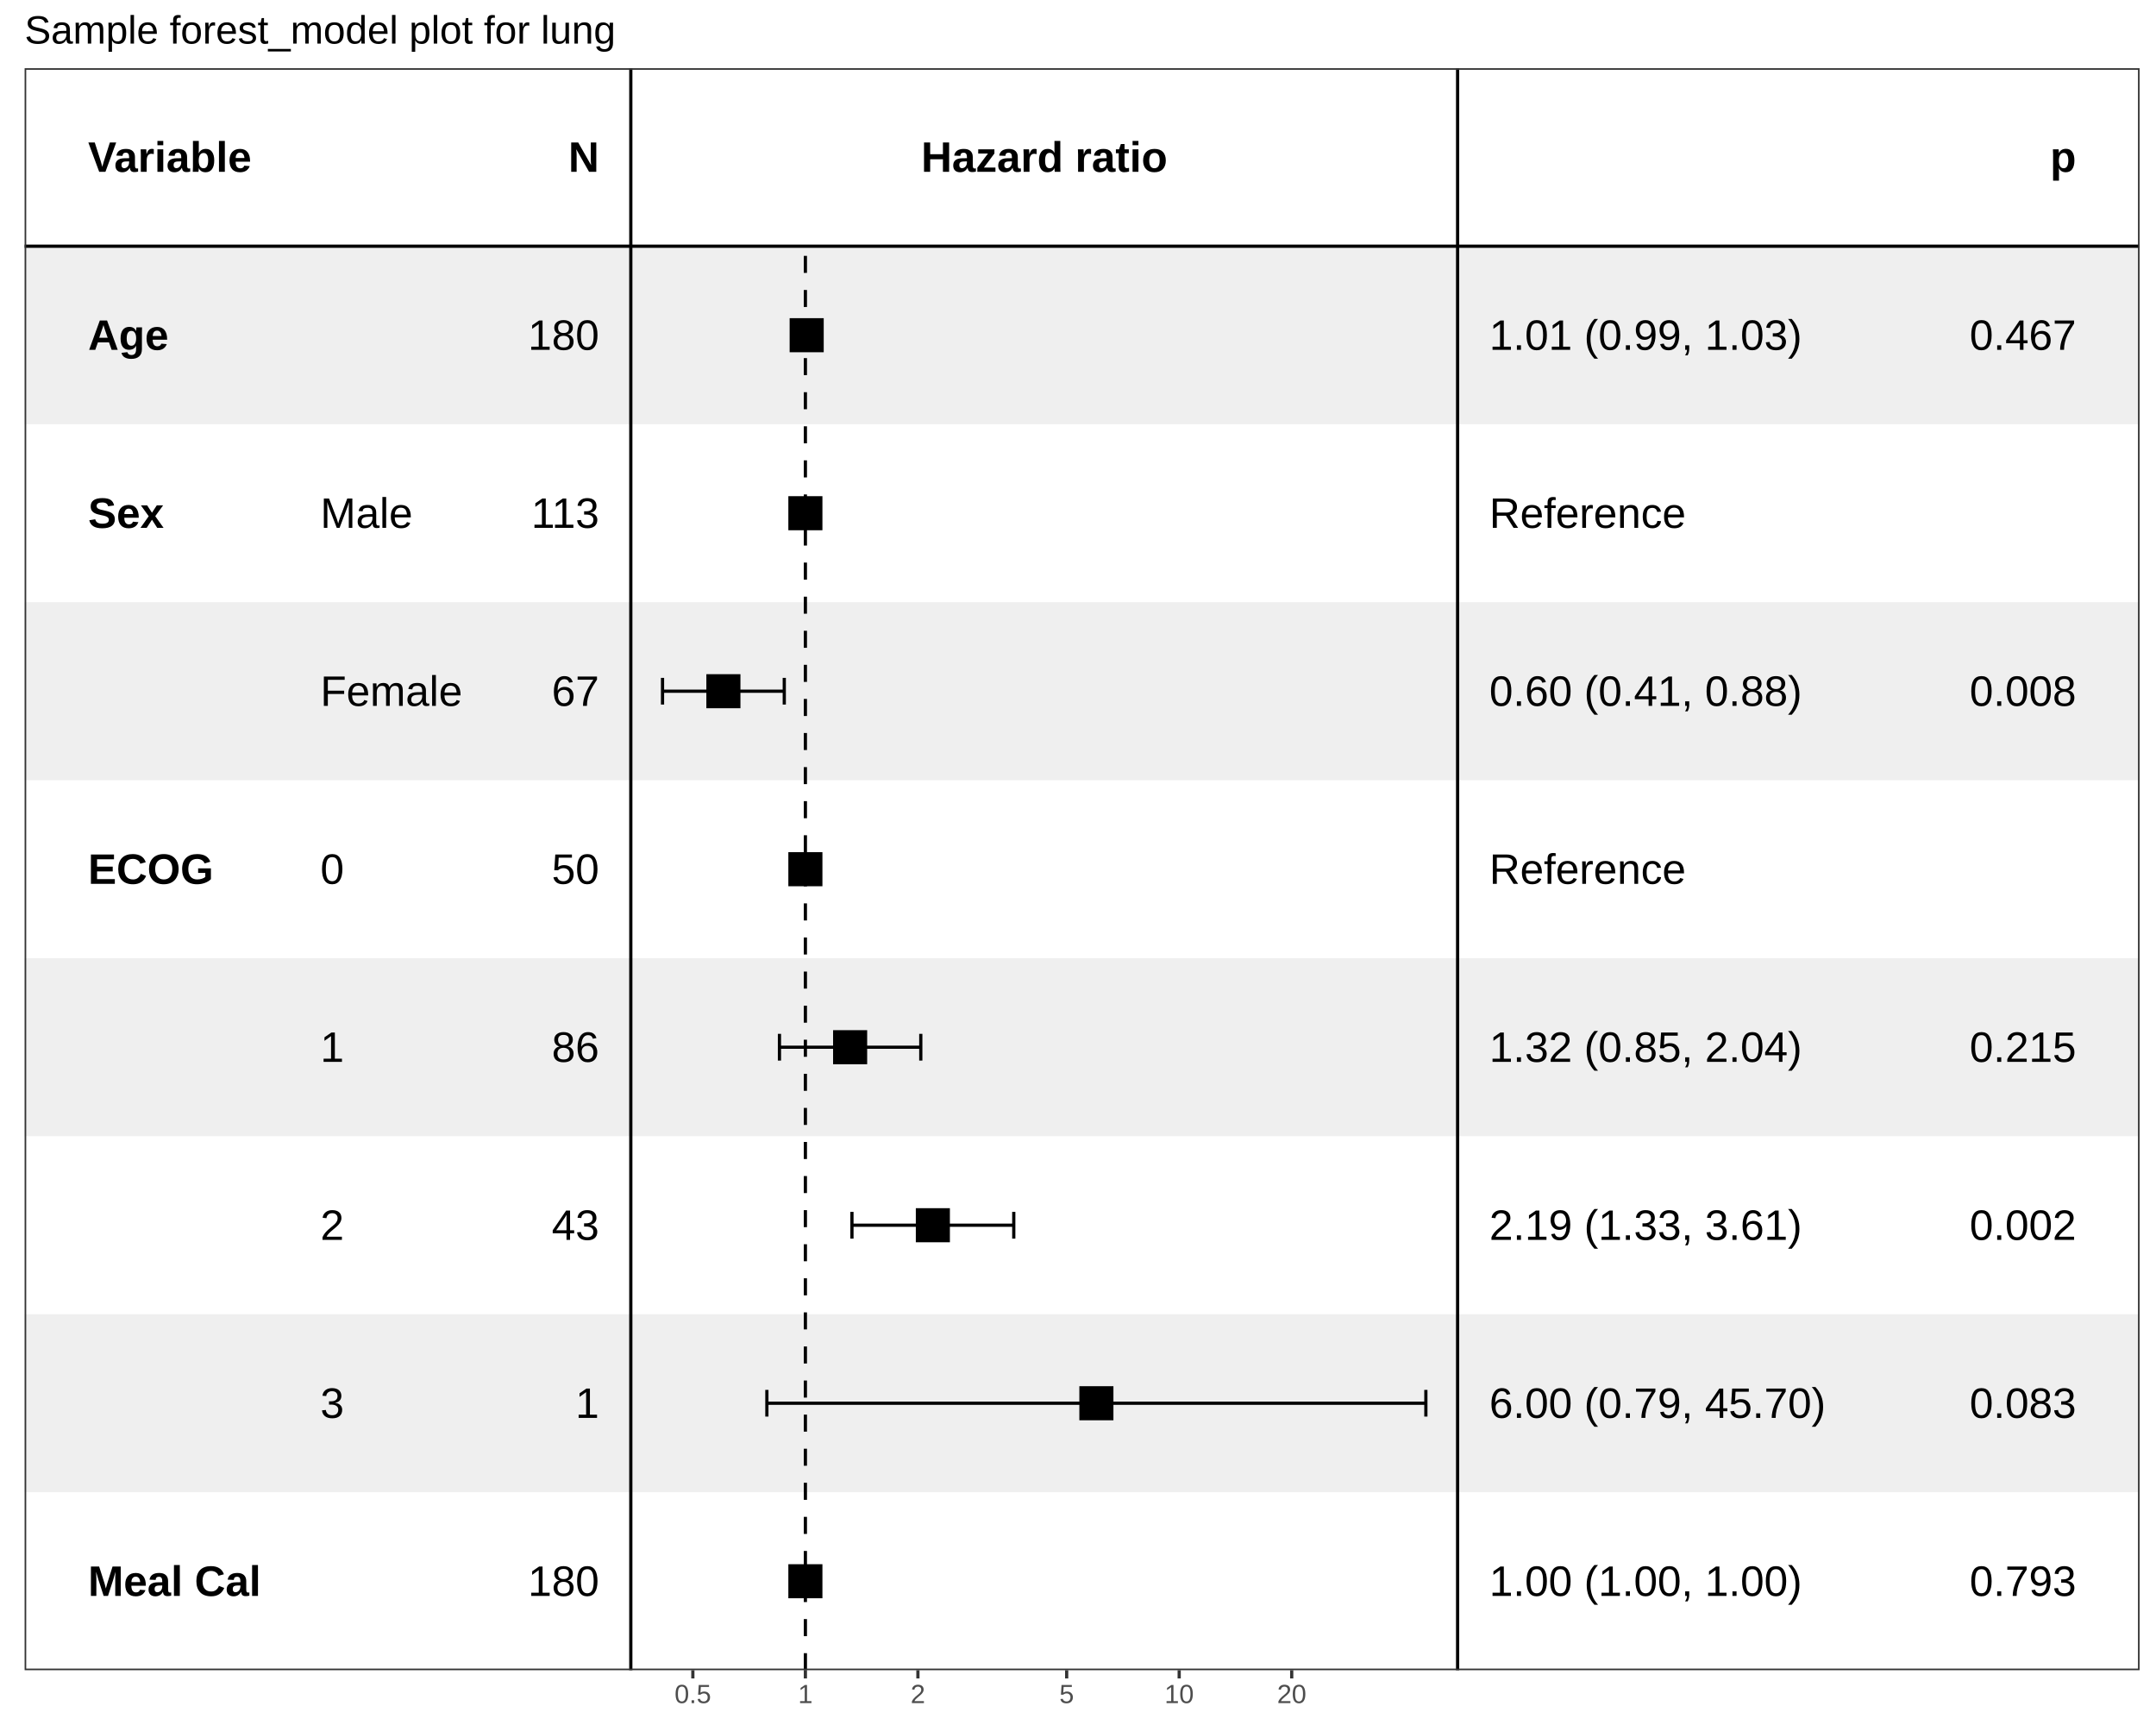
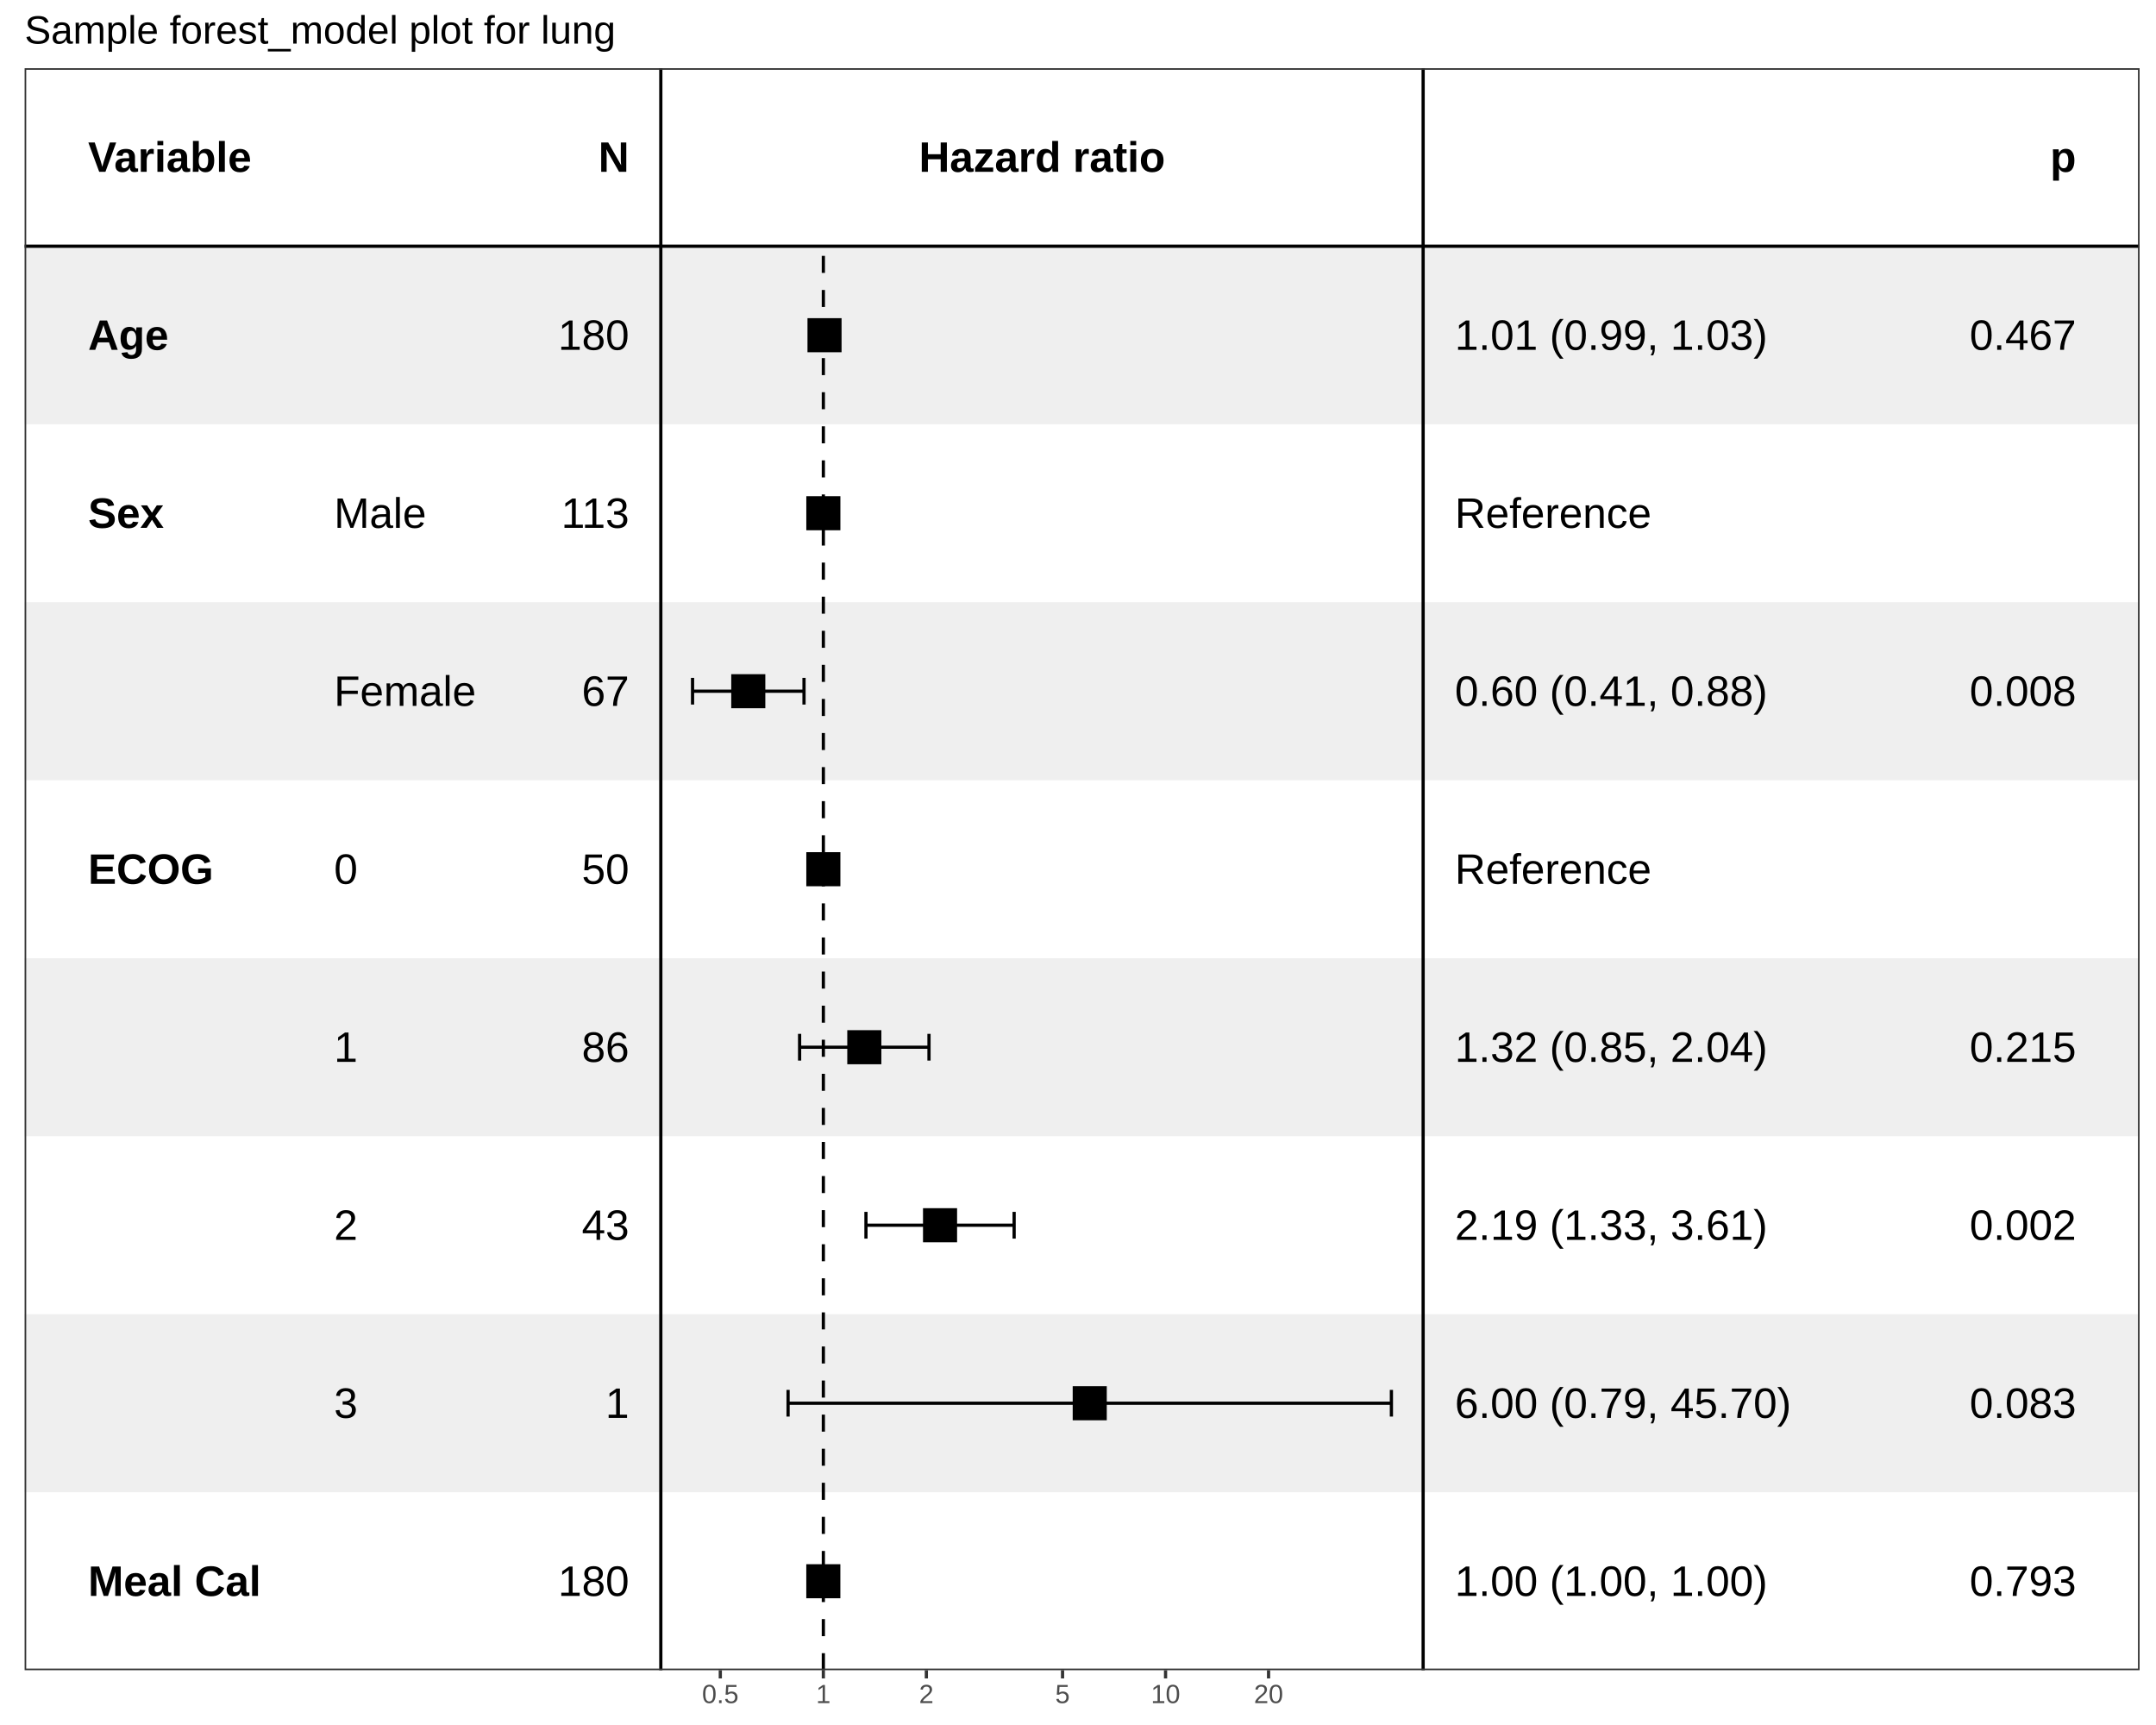
<svg xmlns="http://www.w3.org/2000/svg" viewBox="0 0 720.00 576.00">
  <defs>
    <style type="text/css">
    line, polyline, polygon, path, rect, circle {
      fill: none;
      stroke: #000000;
      stroke-linecap: round;
      stroke-linejoin: round;
      stroke-miterlimit: 10.00;
    }
  </style>
  </defs>
  <rect width="100%" height="100%" style="stroke: none; fill: #FFFFFF;" />
  <rect x="0.00" y="0.00" width="720.00" height="576.00" style="stroke-width: 1.07; stroke: #FFFFFF; fill: #FFFFFF;" />
  <defs>
    <clipPath id="cpOC4yMnw3MTQuNTJ8NTU3LjcxfDIyLjc3">
      <rect x="8.22" y="22.77" width="706.30" height="534.94" />
    </clipPath>
  </defs>
  <rect x="8.22" y="22.77" width="706.30" height="534.94" style="stroke-width: 1.07; stroke: none; fill: #FFFFFF;" clip-path="url(#cpOC4yMnw3MTQuNTJ8NTU3LjcxfDIyLjc3)" />
  <rect x="8.22" y="82.21" width="706.30" height="59.44" style="stroke-width: 1.07; stroke: none; stroke-linecap: square; stroke-linejoin: miter; fill: #EFEFEF;" clip-path="url(#cpOC4yMnw3MTQuNTJ8NTU3LjcxfDIyLjc3)" />
  <rect x="8.22" y="201.09" width="706.30" height="59.44" style="stroke-width: 1.07; stroke: none; stroke-linecap: square; stroke-linejoin: miter; fill: #EFEFEF;" clip-path="url(#cpOC4yMnw3MTQuNTJ8NTU3LjcxfDIyLjc3)" />
  <rect x="8.22" y="319.96" width="706.30" height="59.44" style="stroke-width: 1.07; stroke: none; stroke-linecap: square; stroke-linejoin: miter; fill: #EFEFEF;" clip-path="url(#cpOC4yMnw3MTQuNTJ8NTU3LjcxfDIyLjc3)" />
  <rect x="8.22" y="438.84" width="706.30" height="59.44" style="stroke-width: 1.07; stroke: none; stroke-linecap: square; stroke-linejoin: miter; fill: #EFEFEF;" clip-path="url(#cpOC4yMnw3MTQuNTJ8NTU3LjcxfDIyLjc3)" />
-   <polygon points="263.70,117.62 275.08,117.62 275.08,106.24 263.70,106.24 " style="stroke-width: 0.71; stroke: none; fill: #000000;" clip-path="url(#cpOC4yMnw3MTQuNTJ8NTU3LjcxfDIyLjc3)" />
-   <polygon points="263.27,177.06 274.65,177.06 274.65,165.68 263.27,165.68 " style="stroke-width: 0.71; stroke: none; fill: #000000;" clip-path="url(#cpOC4yMnw3MTQuNTJ8NTU3LjcxfDIyLjc3)" />
-   <polygon points="235.89,236.49 247.27,236.49 247.27,225.12 235.89,225.12 " style="stroke-width: 0.71; stroke: none; fill: #000000;" clip-path="url(#cpOC4yMnw3MTQuNTJ8NTU3LjcxfDIyLjc3)" />
-   <polygon points="263.27,295.93 274.65,295.93 274.65,284.55 263.27,284.55 " style="stroke-width: 0.71; stroke: none; fill: #000000;" clip-path="url(#cpOC4yMnw3MTQuNTJ8NTU3LjcxfDIyLjc3)" />
-   <polygon points="278.21,355.37 289.59,355.37 289.59,343.99 278.21,343.99 " style="stroke-width: 0.71; stroke: none; fill: #000000;" clip-path="url(#cpOC4yMnw3MTQuNTJ8NTU3LjcxfDIyLjc3)" />
-   <polygon points="305.84,414.81 317.22,414.81 317.22,403.43 305.84,403.43 " style="stroke-width: 0.71; stroke: none; fill: #000000;" clip-path="url(#cpOC4yMnw3MTQuNTJ8NTU3LjcxfDIyLjc3)" />
-   <polygon points="360.45,474.25 371.83,474.25 371.83,462.87 360.45,462.87 " style="stroke-width: 0.71; stroke: none; fill: #000000;" clip-path="url(#cpOC4yMnw3MTQuNTJ8NTU3LjcxfDIyLjc3)" />
-   <polygon points="263.27,533.68 274.65,533.68 274.65,522.31 263.27,522.31 " style="stroke-width: 0.71; stroke: none; fill: #000000;" clip-path="url(#cpOC4yMnw3MTQuNTJ8NTU3LjcxfDIyLjc3)" />
-   <polyline points="270.53,116.39 270.53,107.47 " style="stroke-width: 1.07; stroke-linecap: butt;" clip-path="url(#cpOC4yMnw3MTQuNTJ8NTU3LjcxfDIyLjc3)" />
-   <polyline points="270.53,111.93 268.24,111.93 " style="stroke-width: 1.07; stroke-linecap: butt;" clip-path="url(#cpOC4yMnw3MTQuNTJ8NTU3LjcxfDIyLjc3)" />
-   <polyline points="268.24,116.39 268.24,107.47 " style="stroke-width: 1.07; stroke-linecap: butt;" clip-path="url(#cpOC4yMnw3MTQuNTJ8NTU3LjcxfDIyLjc3)" />
-   <polyline points="261.91,235.26 261.91,226.35 " style="stroke-width: 1.07; stroke-linecap: butt;" clip-path="url(#cpOC4yMnw3MTQuNTJ8NTU3LjcxfDIyLjc3)" />
-   <polyline points="261.91,230.80 221.25,230.80 " style="stroke-width: 1.07; stroke-linecap: butt;" clip-path="url(#cpOC4yMnw3MTQuNTJ8NTU3LjcxfDIyLjc3)" />
-   <polyline points="221.25,235.26 221.25,226.35 " style="stroke-width: 1.07; stroke-linecap: butt;" clip-path="url(#cpOC4yMnw3MTQuNTJ8NTU3LjcxfDIyLjc3)" />
-   <polyline points="307.50,354.14 307.50,345.22 " style="stroke-width: 1.07; stroke-linecap: butt;" clip-path="url(#cpOC4yMnw3MTQuNTJ8NTU3LjcxfDIyLjc3)" />
-   <polyline points="307.50,349.68 260.30,349.68 " style="stroke-width: 1.07; stroke-linecap: butt;" clip-path="url(#cpOC4yMnw3MTQuNTJ8NTU3LjcxfDIyLjc3)" />
-   <polyline points="260.30,354.14 260.30,345.22 " style="stroke-width: 1.07; stroke-linecap: butt;" clip-path="url(#cpOC4yMnw3MTQuNTJ8NTU3LjcxfDIyLjc3)" />
-   <polyline points="338.55,413.58 338.55,404.66 " style="stroke-width: 1.07; stroke-linecap: butt;" clip-path="url(#cpOC4yMnw3MTQuNTJ8NTU3LjcxfDIyLjc3)" />
-   <polyline points="338.55,409.12 284.51,409.12 " style="stroke-width: 1.07; stroke-linecap: butt;" clip-path="url(#cpOC4yMnw3MTQuNTJ8NTU3LjcxfDIyLjc3)" />
-   <polyline points="284.51,413.58 284.51,404.66 " style="stroke-width: 1.07; stroke-linecap: butt;" clip-path="url(#cpOC4yMnw3MTQuNTJ8NTU3LjcxfDIyLjc3)" />
-   <polyline points="476.17,473.01 476.17,464.10 " style="stroke-width: 1.07; stroke-linecap: butt;" clip-path="url(#cpOC4yMnw3MTQuNTJ8NTU3LjcxfDIyLjc3)" />
-   <polyline points="476.17,468.56 256.10,468.56 " style="stroke-width: 1.07; stroke-linecap: butt;" clip-path="url(#cpOC4yMnw3MTQuNTJ8NTU3LjcxfDIyLjc3)" />
-   <polyline points="256.10,473.01 256.10,464.10 " style="stroke-width: 1.07; stroke-linecap: butt;" clip-path="url(#cpOC4yMnw3MTQuNTJ8NTU3LjcxfDIyLjc3)" />
-   <polyline points="268.98,532.45 268.98,523.54 " style="stroke-width: 1.07; stroke-linecap: butt;" clip-path="url(#cpOC4yMnw3MTQuNTJ8NTU3LjcxfDIyLjc3)" />
-   <polyline points="268.98,528.00 268.93,528.00 " style="stroke-width: 1.07; stroke-linecap: butt;" clip-path="url(#cpOC4yMnw3MTQuNTJ8NTU3LjcxfDIyLjc3)" />
-   <polyline points="268.93,532.45 268.93,523.54 " style="stroke-width: 1.07; stroke-linecap: butt;" clip-path="url(#cpOC4yMnw3MTQuNTJ8NTU3LjcxfDIyLjc3)" />
-   <line x1="210.66" y1="557.71" x2="210.66" y2="22.77" style="stroke-width: 1.07; stroke-linecap: butt;" clip-path="url(#cpOC4yMnw3MTQuNTJ8NTU3LjcxfDIyLjc3)" />
-   <line x1="268.96" y1="557.71" x2="268.96" y2="82.21" style="stroke-width: 1.07; stroke-dasharray: 5.69,5.69; stroke-linecap: butt;" clip-path="url(#cpOC4yMnw3MTQuNTJ8NTU3LjcxfDIyLjc3)" />
-   <line x1="486.77" y1="557.71" x2="486.77" y2="22.77" style="stroke-width: 1.07; stroke-linecap: butt;" clip-path="url(#cpOC4yMnw3MTQuNTJ8NTU3LjcxfDIyLjc3)" />
+   <polygon points="269.66,117.62 281.04,117.62 281.04,106.24 269.66,106.24 " style="stroke-width: 0.71; stroke: none; fill: #000000;" clip-path="url(#cpOC4yMnw3MTQuNTJ8NTU3LjcxfDIyLjc3)" />
+   <polygon points="269.27,177.06 280.65,177.06 280.65,165.68 269.27,165.68 " style="stroke-width: 0.71; stroke: none; fill: #000000;" clip-path="url(#cpOC4yMnw3MTQuNTJ8NTU3LjcxfDIyLjc3)" />
+   <polygon points="244.20,236.49 255.58,236.49 255.58,225.12 244.20,225.12 " style="stroke-width: 0.71; stroke: none; fill: #000000;" clip-path="url(#cpOC4yMnw3MTQuNTJ8NTU3LjcxfDIyLjc3)" />
+   <polygon points="269.27,295.93 280.65,295.93 280.65,284.55 269.27,284.55 " style="stroke-width: 0.71; stroke: none; fill: #000000;" clip-path="url(#cpOC4yMnw3MTQuNTJ8NTU3LjcxfDIyLjc3)" />
+   <polygon points="282.95,355.37 294.33,355.37 294.33,343.99 282.95,343.99 " style="stroke-width: 0.71; stroke: none; fill: #000000;" clip-path="url(#cpOC4yMnw3MTQuNTJ8NTU3LjcxfDIyLjc3)" />
+   <polygon points="308.24,414.81 319.62,414.81 319.62,403.43 308.24,403.43 " style="stroke-width: 0.71; stroke: none; fill: #000000;" clip-path="url(#cpOC4yMnw3MTQuNTJ8NTU3LjcxfDIyLjc3)" />
+   <polygon points="358.23,474.25 369.61,474.25 369.61,462.87 358.23,462.87 " style="stroke-width: 0.71; stroke: none; fill: #000000;" clip-path="url(#cpOC4yMnw3MTQuNTJ8NTU3LjcxfDIyLjc3)" />
+   <polygon points="269.26,533.68 280.64,533.68 280.64,522.31 269.26,522.31 " style="stroke-width: 0.71; stroke: none; fill: #000000;" clip-path="url(#cpOC4yMnw3MTQuNTJ8NTU3LjcxfDIyLjc3)" />
+   <polyline points="276.40,116.39 276.40,107.47 " style="stroke-width: 1.07; stroke-linecap: butt;" clip-path="url(#cpOC4yMnw3MTQuNTJ8NTU3LjcxfDIyLjc3)" />
+   <polyline points="276.40,111.93 274.30,111.93 " style="stroke-width: 1.07; stroke-linecap: butt;" clip-path="url(#cpOC4yMnw3MTQuNTJ8NTU3LjcxfDIyLjc3)" />
+   <polyline points="274.30,116.39 274.30,107.47 " style="stroke-width: 1.07; stroke-linecap: butt;" clip-path="url(#cpOC4yMnw3MTQuNTJ8NTU3LjcxfDIyLjc3)" />
+   <polyline points="268.50,235.26 268.50,226.35 " style="stroke-width: 1.07; stroke-linecap: butt;" clip-path="url(#cpOC4yMnw3MTQuNTJ8NTU3LjcxfDIyLjc3)" />
+   <polyline points="268.50,230.80 231.28,230.80 " style="stroke-width: 1.07; stroke-linecap: butt;" clip-path="url(#cpOC4yMnw3MTQuNTJ8NTU3LjcxfDIyLjc3)" />
+   <polyline points="231.28,235.26 231.28,226.35 " style="stroke-width: 1.07; stroke-linecap: butt;" clip-path="url(#cpOC4yMnw3MTQuNTJ8NTU3LjcxfDIyLjc3)" />
+   <polyline points="310.24,354.14 310.24,345.22 " style="stroke-width: 1.07; stroke-linecap: butt;" clip-path="url(#cpOC4yMnw3MTQuNTJ8NTU3LjcxfDIyLjc3)" />
+   <polyline points="310.24,349.68 267.03,349.68 " style="stroke-width: 1.07; stroke-linecap: butt;" clip-path="url(#cpOC4yMnw3MTQuNTJ8NTU3LjcxfDIyLjc3)" />
+   <polyline points="267.03,354.14 267.03,345.22 " style="stroke-width: 1.07; stroke-linecap: butt;" clip-path="url(#cpOC4yMnw3MTQuNTJ8NTU3LjcxfDIyLjc3)" />
+   <polyline points="338.67,413.58 338.67,404.66 " style="stroke-width: 1.07; stroke-linecap: butt;" clip-path="url(#cpOC4yMnw3MTQuNTJ8NTU3LjcxfDIyLjc3)" />
+   <polyline points="338.67,409.12 289.19,409.12 " style="stroke-width: 1.07; stroke-linecap: butt;" clip-path="url(#cpOC4yMnw3MTQuNTJ8NTU3LjcxfDIyLjc3)" />
+   <polyline points="289.19,413.58 289.19,404.66 " style="stroke-width: 1.07; stroke-linecap: butt;" clip-path="url(#cpOC4yMnw3MTQuNTJ8NTU3LjcxfDIyLjc3)" />
+   <polyline points="464.66,473.01 464.66,464.10 " style="stroke-width: 1.07; stroke-linecap: butt;" clip-path="url(#cpOC4yMnw3MTQuNTJ8NTU3LjcxfDIyLjc3)" />
+   <polyline points="464.66,468.56 263.18,468.56 " style="stroke-width: 1.07; stroke-linecap: butt;" clip-path="url(#cpOC4yMnw3MTQuNTJ8NTU3LjcxfDIyLjc3)" />
+   <polyline points="263.18,473.01 263.18,464.10 " style="stroke-width: 1.07; stroke-linecap: butt;" clip-path="url(#cpOC4yMnw3MTQuNTJ8NTU3LjcxfDIyLjc3)" />
+   <polyline points="274.98,532.45 274.98,523.54 " style="stroke-width: 1.07; stroke-linecap: butt;" clip-path="url(#cpOC4yMnw3MTQuNTJ8NTU3LjcxfDIyLjc3)" />
+   <polyline points="274.98,528.00 274.93,528.00 " style="stroke-width: 1.07; stroke-linecap: butt;" clip-path="url(#cpOC4yMnw3MTQuNTJ8NTU3LjcxfDIyLjc3)" />
+   <polyline points="274.93,532.45 274.93,523.54 " style="stroke-width: 1.07; stroke-linecap: butt;" clip-path="url(#cpOC4yMnw3MTQuNTJ8NTU3LjcxfDIyLjc3)" />
+   <line x1="220.68" y1="557.71" x2="220.68" y2="22.77" style="stroke-width: 1.07; stroke-linecap: butt;" clip-path="url(#cpOC4yMnw3MTQuNTJ8NTU3LjcxfDIyLjc3)" />
+   <line x1="274.96" y1="557.71" x2="274.96" y2="82.21" style="stroke-width: 1.07; stroke-dasharray: 5.69,5.69; stroke-linecap: butt;" clip-path="url(#cpOC4yMnw3MTQuNTJ8NTU3LjcxfDIyLjc3)" />
+   <line x1="475.26" y1="557.71" x2="475.26" y2="22.77" style="stroke-width: 1.07; stroke-linecap: butt;" clip-path="url(#cpOC4yMnw3MTQuNTJ8NTU3LjcxfDIyLjc3)" />
  <g clip-path="url(#cpOC4yMnw3MTQuNTJ8NTU3LjcxfDIyLjc3)">
    <text x="29.41" y="116.82" style="font-size: 14.23px; font-weight: bold; font-family: Liberation Sans;" textLength="26.86px" lengthAdjust="spacingAndGlyphs">Age</text>
  </g>
  <g clip-path="url(#cpOC4yMnw3MTQuNTJ8NTU3LjcxfDIyLjc3)">
    <text x="29.41" y="176.26" style="font-size: 14.23px; font-weight: bold; font-family: Liberation Sans;" textLength="25.30px" lengthAdjust="spacingAndGlyphs">Sex</text>
  </g>
  <g clip-path="url(#cpOC4yMnw3MTQuNTJ8NTU3LjcxfDIyLjc3)">
    <text x="29.41" y="295.13" style="font-size: 14.23px; font-weight: bold; font-family: Liberation Sans;" textLength="41.88px" lengthAdjust="spacingAndGlyphs">ECOG</text>
  </g>
  <g clip-path="url(#cpOC4yMnw3MTQuNTJ8NTU3LjcxfDIyLjc3)">
    <text x="29.41" y="532.89" style="font-size: 14.23px; font-weight: bold; font-family: Liberation Sans;" textLength="57.69px" lengthAdjust="spacingAndGlyphs">Meal Cal</text>
  </g>
  <g clip-path="url(#cpOC4yMnw3MTQuNTJ8NTU3LjcxfDIyLjc3)">
-     <text x="106.98" y="176.26" style="font-size: 14.23px; font-family: Liberation Sans;" textLength="30.81px" lengthAdjust="spacingAndGlyphs">Male</text>
+     <text x="111.54" y="176.26" style="font-size: 14.23px; font-family: Liberation Sans;" textLength="30.81px" lengthAdjust="spacingAndGlyphs">Male</text>
  </g>
  <g clip-path="url(#cpOC4yMnw3MTQuNTJ8NTU3LjcxfDIyLjc3)">
-     <text x="106.98" y="235.70" style="font-size: 14.23px; font-family: Liberation Sans;" textLength="47.41px" lengthAdjust="spacingAndGlyphs">Female</text>
+     <text x="111.54" y="235.70" style="font-size: 14.23px; font-family: Liberation Sans;" textLength="47.41px" lengthAdjust="spacingAndGlyphs">Female</text>
  </g>
  <g clip-path="url(#cpOC4yMnw3MTQuNTJ8NTU3LjcxfDIyLjc3)">
-     <text x="106.98" y="295.13" style="font-size: 14.23px; font-family: Liberation Sans;" textLength="7.91px" lengthAdjust="spacingAndGlyphs">0</text>
+     <text x="111.54" y="295.13" style="font-size: 14.23px; font-family: Liberation Sans;" textLength="7.91px" lengthAdjust="spacingAndGlyphs">0</text>
  </g>
  <g clip-path="url(#cpOC4yMnw3MTQuNTJ8NTU3LjcxfDIyLjc3)">
-     <text x="106.98" y="354.57" style="font-size: 14.23px; font-family: Liberation Sans;" textLength="7.91px" lengthAdjust="spacingAndGlyphs">1</text>
+     <text x="111.54" y="354.57" style="font-size: 14.23px; font-family: Liberation Sans;" textLength="7.91px" lengthAdjust="spacingAndGlyphs">1</text>
  </g>
  <g clip-path="url(#cpOC4yMnw3MTQuNTJ8NTU3LjcxfDIyLjc3)">
-     <text x="106.98" y="414.01" style="font-size: 14.23px; font-family: Liberation Sans;" textLength="7.91px" lengthAdjust="spacingAndGlyphs">2</text>
+     <text x="111.54" y="414.01" style="font-size: 14.23px; font-family: Liberation Sans;" textLength="7.91px" lengthAdjust="spacingAndGlyphs">2</text>
  </g>
  <g clip-path="url(#cpOC4yMnw3MTQuNTJ8NTU3LjcxfDIyLjc3)">
-     <text x="106.98" y="473.45" style="font-size: 14.23px; font-family: Liberation Sans;" textLength="7.91px" lengthAdjust="spacingAndGlyphs">3</text>
+     <text x="111.54" y="473.45" style="font-size: 14.23px; font-family: Liberation Sans;" textLength="7.91px" lengthAdjust="spacingAndGlyphs">3</text>
  </g>
  <g clip-path="url(#cpOC4yMnw3MTQuNTJ8NTU3LjcxfDIyLjc3)">
-     <text x="176.34" y="116.82" style="font-size: 14.23px; font-family: Liberation Sans;" textLength="23.72px" lengthAdjust="spacingAndGlyphs">180</text>
+     <text x="186.37" y="116.82" style="font-size: 14.23px; font-family: Liberation Sans;" textLength="23.72px" lengthAdjust="spacingAndGlyphs">180</text>
  </g>
  <g clip-path="url(#cpOC4yMnw3MTQuNTJ8NTU3LjcxfDIyLjc3)">
-     <text x="177.41" y="176.26" style="font-size: 14.23px; font-family: Liberation Sans;" textLength="22.66px" lengthAdjust="spacingAndGlyphs">113</text>
+     <text x="187.43" y="176.26" style="font-size: 14.23px; font-family: Liberation Sans;" textLength="22.66px" lengthAdjust="spacingAndGlyphs">113</text>
  </g>
  <g clip-path="url(#cpOC4yMnw3MTQuNTJ8NTU3LjcxfDIyLjc3)">
-     <text x="184.25" y="235.70" style="font-size: 14.23px; font-family: Liberation Sans;" textLength="15.81px" lengthAdjust="spacingAndGlyphs">67</text>
+     <text x="194.28" y="235.70" style="font-size: 14.23px; font-family: Liberation Sans;" textLength="15.81px" lengthAdjust="spacingAndGlyphs">67</text>
  </g>
  <g clip-path="url(#cpOC4yMnw3MTQuNTJ8NTU3LjcxfDIyLjc3)">
-     <text x="184.25" y="295.13" style="font-size: 14.23px; font-family: Liberation Sans;" textLength="15.81px" lengthAdjust="spacingAndGlyphs">50</text>
+     <text x="194.28" y="295.13" style="font-size: 14.23px; font-family: Liberation Sans;" textLength="15.81px" lengthAdjust="spacingAndGlyphs">50</text>
  </g>
  <g clip-path="url(#cpOC4yMnw3MTQuNTJ8NTU3LjcxfDIyLjc3)">
-     <text x="184.25" y="354.57" style="font-size: 14.23px; font-family: Liberation Sans;" textLength="15.81px" lengthAdjust="spacingAndGlyphs">86</text>
+     <text x="194.28" y="354.57" style="font-size: 14.23px; font-family: Liberation Sans;" textLength="15.81px" lengthAdjust="spacingAndGlyphs">86</text>
  </g>
  <g clip-path="url(#cpOC4yMnw3MTQuNTJ8NTU3LjcxfDIyLjc3)">
-     <text x="184.25" y="414.01" style="font-size: 14.23px; font-family: Liberation Sans;" textLength="15.81px" lengthAdjust="spacingAndGlyphs">43</text>
+     <text x="194.28" y="414.01" style="font-size: 14.23px; font-family: Liberation Sans;" textLength="15.81px" lengthAdjust="spacingAndGlyphs">43</text>
  </g>
  <g clip-path="url(#cpOC4yMnw3MTQuNTJ8NTU3LjcxfDIyLjc3)">
-     <text x="192.16" y="473.45" style="font-size: 14.23px; font-family: Liberation Sans;" textLength="7.91px" lengthAdjust="spacingAndGlyphs">1</text>
+     <text x="202.18" y="473.45" style="font-size: 14.23px; font-family: Liberation Sans;" textLength="7.91px" lengthAdjust="spacingAndGlyphs">1</text>
  </g>
  <g clip-path="url(#cpOC4yMnw3MTQuNTJ8NTU3LjcxfDIyLjc3)">
-     <text x="176.34" y="532.89" style="font-size: 14.23px; font-family: Liberation Sans;" textLength="23.72px" lengthAdjust="spacingAndGlyphs">180</text>
+     <text x="186.37" y="532.89" style="font-size: 14.23px; font-family: Liberation Sans;" textLength="23.72px" lengthAdjust="spacingAndGlyphs">180</text>
  </g>
  <g clip-path="url(#cpOC4yMnw3MTQuNTJ8NTU3LjcxfDIyLjc3)">
-     <text x="497.36" y="116.82" style="font-size: 14.23px; font-family: Liberation Sans;" textLength="104.34px" lengthAdjust="spacingAndGlyphs">1.01 (0.99, 1.03)</text>
+     <text x="485.85" y="116.82" style="font-size: 14.23px; font-family: Liberation Sans;" textLength="104.34px" lengthAdjust="spacingAndGlyphs">1.01 (0.99, 1.03)</text>
  </g>
  <g clip-path="url(#cpOC4yMnw3MTQuNTJ8NTU3LjcxfDIyLjc3)">
-     <text x="497.36" y="176.26" style="font-size: 14.23px; font-family: Liberation Sans;" textLength="65.59px" lengthAdjust="spacingAndGlyphs">Reference</text>
+     <text x="485.85" y="176.26" style="font-size: 14.23px; font-family: Liberation Sans;" textLength="65.59px" lengthAdjust="spacingAndGlyphs">Reference</text>
  </g>
  <g clip-path="url(#cpOC4yMnw3MTQuNTJ8NTU3LjcxfDIyLjc3)">
-     <text x="497.36" y="235.70" style="font-size: 14.23px; font-family: Liberation Sans;" textLength="104.34px" lengthAdjust="spacingAndGlyphs">0.60 (0.41, 0.88)</text>
+     <text x="485.85" y="235.70" style="font-size: 14.23px; font-family: Liberation Sans;" textLength="104.34px" lengthAdjust="spacingAndGlyphs">0.60 (0.41, 0.88)</text>
  </g>
  <g clip-path="url(#cpOC4yMnw3MTQuNTJ8NTU3LjcxfDIyLjc3)">
-     <text x="497.36" y="295.13" style="font-size: 14.23px; font-family: Liberation Sans;" textLength="65.59px" lengthAdjust="spacingAndGlyphs">Reference</text>
+     <text x="485.85" y="295.13" style="font-size: 14.23px; font-family: Liberation Sans;" textLength="65.59px" lengthAdjust="spacingAndGlyphs">Reference</text>
  </g>
  <g clip-path="url(#cpOC4yMnw3MTQuNTJ8NTU3LjcxfDIyLjc3)">
-     <text x="497.36" y="354.57" style="font-size: 14.23px; font-family: Liberation Sans;" textLength="104.34px" lengthAdjust="spacingAndGlyphs">1.32 (0.85, 2.04)</text>
+     <text x="485.85" y="354.57" style="font-size: 14.23px; font-family: Liberation Sans;" textLength="104.34px" lengthAdjust="spacingAndGlyphs">1.32 (0.85, 2.04)</text>
  </g>
  <g clip-path="url(#cpOC4yMnw3MTQuNTJ8NTU3LjcxfDIyLjc3)">
-     <text x="497.36" y="414.01" style="font-size: 14.23px; font-family: Liberation Sans;" textLength="104.34px" lengthAdjust="spacingAndGlyphs">2.19 (1.33, 3.61)</text>
+     <text x="485.85" y="414.01" style="font-size: 14.23px; font-family: Liberation Sans;" textLength="104.34px" lengthAdjust="spacingAndGlyphs">2.19 (1.33, 3.61)</text>
  </g>
  <g clip-path="url(#cpOC4yMnw3MTQuNTJ8NTU3LjcxfDIyLjc3)">
-     <text x="497.36" y="473.45" style="font-size: 14.23px; font-family: Liberation Sans;" textLength="112.25px" lengthAdjust="spacingAndGlyphs">6.00 (0.79, 45.70)</text>
+     <text x="485.85" y="473.45" style="font-size: 14.23px; font-family: Liberation Sans;" textLength="112.25px" lengthAdjust="spacingAndGlyphs">6.00 (0.79, 45.70)</text>
  </g>
  <g clip-path="url(#cpOC4yMnw3MTQuNTJ8NTU3LjcxfDIyLjc3)">
-     <text x="497.36" y="532.89" style="font-size: 14.23px; font-family: Liberation Sans;" textLength="104.34px" lengthAdjust="spacingAndGlyphs">1.00 (1.00, 1.00)</text>
+     <text x="485.85" y="532.89" style="font-size: 14.23px; font-family: Liberation Sans;" textLength="104.34px" lengthAdjust="spacingAndGlyphs">1.00 (1.00, 1.00)</text>
  </g>
  <g clip-path="url(#cpOC4yMnw3MTQuNTJ8NTU3LjcxfDIyLjc3)">
    <text x="657.75" y="116.82" style="font-size: 14.23px; font-family: Liberation Sans;" textLength="35.58px" lengthAdjust="spacingAndGlyphs">0.467</text>
  </g>
  <g clip-path="url(#cpOC4yMnw3MTQuNTJ8NTU3LjcxfDIyLjc3)">
    <text x="657.75" y="235.70" style="font-size: 14.23px; font-family: Liberation Sans;" textLength="35.58px" lengthAdjust="spacingAndGlyphs">0.008</text>
  </g>
  <g clip-path="url(#cpOC4yMnw3MTQuNTJ8NTU3LjcxfDIyLjc3)">
    <text x="657.75" y="354.57" style="font-size: 14.23px; font-family: Liberation Sans;" textLength="35.58px" lengthAdjust="spacingAndGlyphs">0.215</text>
  </g>
  <g clip-path="url(#cpOC4yMnw3MTQuNTJ8NTU3LjcxfDIyLjc3)">
    <text x="657.75" y="414.01" style="font-size: 14.23px; font-family: Liberation Sans;" textLength="35.58px" lengthAdjust="spacingAndGlyphs">0.002</text>
  </g>
  <g clip-path="url(#cpOC4yMnw3MTQuNTJ8NTU3LjcxfDIyLjc3)">
    <text x="657.75" y="473.45" style="font-size: 14.23px; font-family: Liberation Sans;" textLength="35.58px" lengthAdjust="spacingAndGlyphs">0.083</text>
  </g>
  <g clip-path="url(#cpOC4yMnw3MTQuNTJ8NTU3LjcxfDIyLjc3)">
    <text x="657.75" y="532.89" style="font-size: 14.23px; font-family: Liberation Sans;" textLength="35.58px" lengthAdjust="spacingAndGlyphs">0.793</text>
  </g>
  <g clip-path="url(#cpOC4yMnw3MTQuNTJ8NTU3LjcxfDIyLjc3)">
    <text x="29.41" y="57.38" style="font-size: 14.23px; font-weight: bold; font-family: Liberation Sans;" textLength="54.55px" lengthAdjust="spacingAndGlyphs">Variable</text>
  </g>
  <g clip-path="url(#cpOC4yMnw3MTQuNTJ8NTU3LjcxfDIyLjc3)">
-     <text x="189.80" y="57.38" style="font-size: 14.23px; font-weight: bold; font-family: Liberation Sans;" textLength="10.27px" lengthAdjust="spacingAndGlyphs">N</text>
+     <text x="199.82" y="57.38" style="font-size: 14.23px; font-weight: bold; font-family: Liberation Sans;" textLength="10.27px" lengthAdjust="spacingAndGlyphs">N</text>
  </g>
  <g clip-path="url(#cpOC4yMnw3MTQuNTJ8NTU3LjcxfDIyLjc3)">
-     <text x="307.63" y="57.38" style="font-size: 14.23px; font-weight: bold; font-family: Liberation Sans;" textLength="82.17px" lengthAdjust="spacingAndGlyphs">Hazard ratio</text>
+     <text x="306.88" y="57.38" style="font-size: 14.23px; font-weight: bold; font-family: Liberation Sans;" textLength="82.17px" lengthAdjust="spacingAndGlyphs">Hazard ratio</text>
  </g>
  <g clip-path="url(#cpOC4yMnw3MTQuNTJ8NTU3LjcxfDIyLjc3)">
    <text x="684.64" y="57.38" style="font-size: 14.23px; font-weight: bold; font-family: Liberation Sans;" textLength="8.69px" lengthAdjust="spacingAndGlyphs">p</text>
  </g>
  <polyline points="8.22,82.21 714.52,82.21 " style="stroke-width: 1.07; stroke-linecap: butt;" clip-path="url(#cpOC4yMnw3MTQuNTJ8NTU3LjcxfDIyLjc3)" />
  <rect x="8.22" y="22.77" width="706.30" height="534.94" style="stroke-width: 1.07; stroke: #333333;" clip-path="url(#cpOC4yMnw3MTQuNTJ8NTU3LjcxfDIyLjc3)" />
  <defs>
    <clipPath id="cpMC4wMHw3MjAuMDB8NTc2LjAwfDAuMDA=">
      <rect x="0.00" y="0.00" width="720.00" height="576.00" />
    </clipPath>
  </defs>
-   <polyline points="231.38,560.45 231.38,557.71 " style="stroke-width: 1.07; stroke: #333333; stroke-linecap: butt;" clip-path="url(#cpMC4wMHw3MjAuMDB8NTc2LjAwfDAuMDA=)" />
-   <polyline points="268.96,560.45 268.96,557.71 " style="stroke-width: 1.07; stroke: #333333; stroke-linecap: butt;" clip-path="url(#cpMC4wMHw3MjAuMDB8NTc2LjAwfDAuMDA=)" />
-   <polyline points="306.54,560.45 306.54,557.71 " style="stroke-width: 1.07; stroke: #333333; stroke-linecap: butt;" clip-path="url(#cpMC4wMHw3MjAuMDB8NTc2LjAwfDAuMDA=)" />
-   <polyline points="356.22,560.45 356.22,557.71 " style="stroke-width: 1.07; stroke: #333333; stroke-linecap: butt;" clip-path="url(#cpMC4wMHw3MjAuMDB8NTc2LjAwfDAuMDA=)" />
-   <polyline points="393.79,560.45 393.79,557.71 " style="stroke-width: 1.07; stroke: #333333; stroke-linecap: butt;" clip-path="url(#cpMC4wMHw3MjAuMDB8NTc2LjAwfDAuMDA=)" />
-   <polyline points="431.37,560.45 431.37,557.71 " style="stroke-width: 1.07; stroke: #333333; stroke-linecap: butt;" clip-path="url(#cpMC4wMHw3MjAuMDB8NTc2LjAwfDAuMDA=)" />
+   <polyline points="240.55,560.45 240.55,557.71 " style="stroke-width: 1.07; stroke: #333333; stroke-linecap: butt;" clip-path="url(#cpMC4wMHw3MjAuMDB8NTc2LjAwfDAuMDA=)" />
+   <polyline points="274.96,560.45 274.96,557.71 " style="stroke-width: 1.07; stroke: #333333; stroke-linecap: butt;" clip-path="url(#cpMC4wMHw3MjAuMDB8NTc2LjAwfDAuMDA=)" />
+   <polyline points="309.36,560.45 309.36,557.71 " style="stroke-width: 1.07; stroke: #333333; stroke-linecap: butt;" clip-path="url(#cpMC4wMHw3MjAuMDB8NTc2LjAwfDAuMDA=)" />
+   <polyline points="354.84,560.45 354.84,557.71 " style="stroke-width: 1.07; stroke: #333333; stroke-linecap: butt;" clip-path="url(#cpMC4wMHw3MjAuMDB8NTc2LjAwfDAuMDA=)" />
+   <polyline points="389.24,560.45 389.24,557.71 " style="stroke-width: 1.07; stroke: #333333; stroke-linecap: butt;" clip-path="url(#cpMC4wMHw3MjAuMDB8NTc2LjAwfDAuMDA=)" />
+   <polyline points="423.64,560.45 423.64,557.71 " style="stroke-width: 1.07; stroke: #333333; stroke-linecap: butt;" clip-path="url(#cpMC4wMHw3MjAuMDB8NTc2LjAwfDAuMDA=)" />
  <g clip-path="url(#cpMC4wMHw3MjAuMDB8NTc2LjAwfDAuMDA=)">
-     <text x="225.27" y="568.69" style="font-size: 8.80px; fill: #4D4D4D; font-family: Liberation Sans;" textLength="12.22px" lengthAdjust="spacingAndGlyphs">0.5</text>
+     <text x="234.44" y="568.69" style="font-size: 8.80px; fill: #4D4D4D; font-family: Liberation Sans;" textLength="12.22px" lengthAdjust="spacingAndGlyphs">0.5</text>
  </g>
  <g clip-path="url(#cpMC4wMHw3MjAuMDB8NTc2LjAwfDAuMDA=)">
-     <text x="266.52" y="568.69" style="font-size: 8.80px; fill: #4D4D4D; font-family: Liberation Sans;" textLength="4.89px" lengthAdjust="spacingAndGlyphs">1</text>
+     <text x="272.51" y="568.69" style="font-size: 8.80px; fill: #4D4D4D; font-family: Liberation Sans;" textLength="4.89px" lengthAdjust="spacingAndGlyphs">1</text>
  </g>
  <g clip-path="url(#cpMC4wMHw3MjAuMDB8NTc2LjAwfDAuMDA=)">
-     <text x="304.09" y="568.69" style="font-size: 8.80px; fill: #4D4D4D; font-family: Liberation Sans;" textLength="4.89px" lengthAdjust="spacingAndGlyphs">2</text>
+     <text x="306.91" y="568.69" style="font-size: 8.80px; fill: #4D4D4D; font-family: Liberation Sans;" textLength="4.89px" lengthAdjust="spacingAndGlyphs">2</text>
  </g>
  <g clip-path="url(#cpMC4wMHw3MjAuMDB8NTc2LjAwfDAuMDA=)">
-     <text x="353.77" y="568.69" style="font-size: 8.80px; fill: #4D4D4D; font-family: Liberation Sans;" textLength="4.89px" lengthAdjust="spacingAndGlyphs">5</text>
+     <text x="352.39" y="568.69" style="font-size: 8.80px; fill: #4D4D4D; font-family: Liberation Sans;" textLength="4.89px" lengthAdjust="spacingAndGlyphs">5</text>
  </g>
  <g clip-path="url(#cpMC4wMHw3MjAuMDB8NTc2LjAwfDAuMDA=)">
-     <text x="388.90" y="568.69" style="font-size: 8.80px; fill: #4D4D4D; font-family: Liberation Sans;" textLength="9.78px" lengthAdjust="spacingAndGlyphs">10</text>
+     <text x="384.35" y="568.69" style="font-size: 8.80px; fill: #4D4D4D; font-family: Liberation Sans;" textLength="9.78px" lengthAdjust="spacingAndGlyphs">10</text>
  </g>
  <g clip-path="url(#cpMC4wMHw3MjAuMDB8NTc2LjAwfDAuMDA=)">
-     <text x="426.48" y="568.69" style="font-size: 8.80px; fill: #4D4D4D; font-family: Liberation Sans;" textLength="9.78px" lengthAdjust="spacingAndGlyphs">20</text>
+     <text x="418.75" y="568.69" style="font-size: 8.80px; fill: #4D4D4D; font-family: Liberation Sans;" textLength="9.78px" lengthAdjust="spacingAndGlyphs">20</text>
  </g>
  <g clip-path="url(#cpMC4wMHw3MjAuMDB8NTc2LjAwfDAuMDA=)">
    <text x="8.22" y="14.56" style="font-size: 13.20px; font-family: Liberation Sans;" textLength="197.06px" lengthAdjust="spacingAndGlyphs">Sample forest_model plot for lung</text>
  </g>
</svg>
